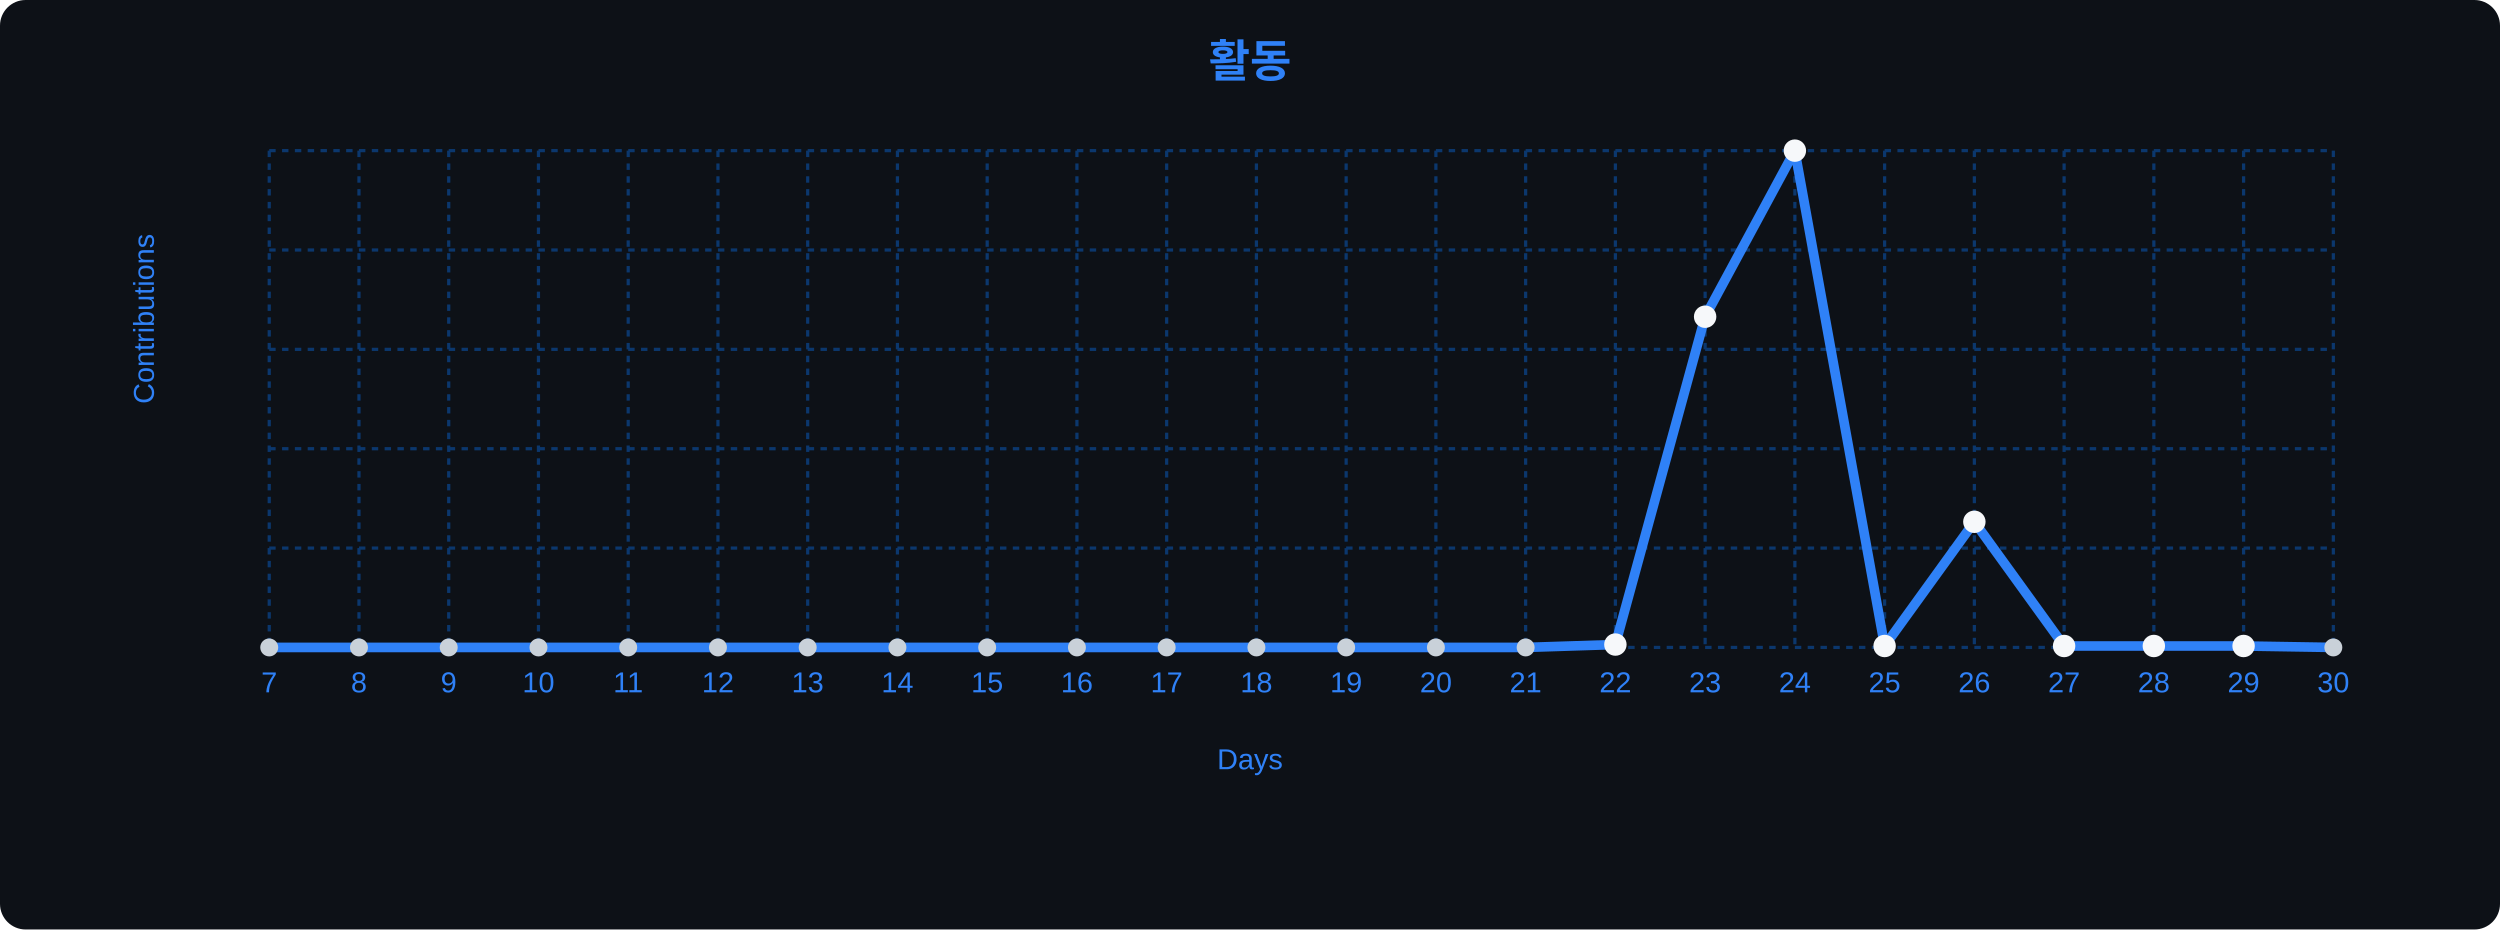
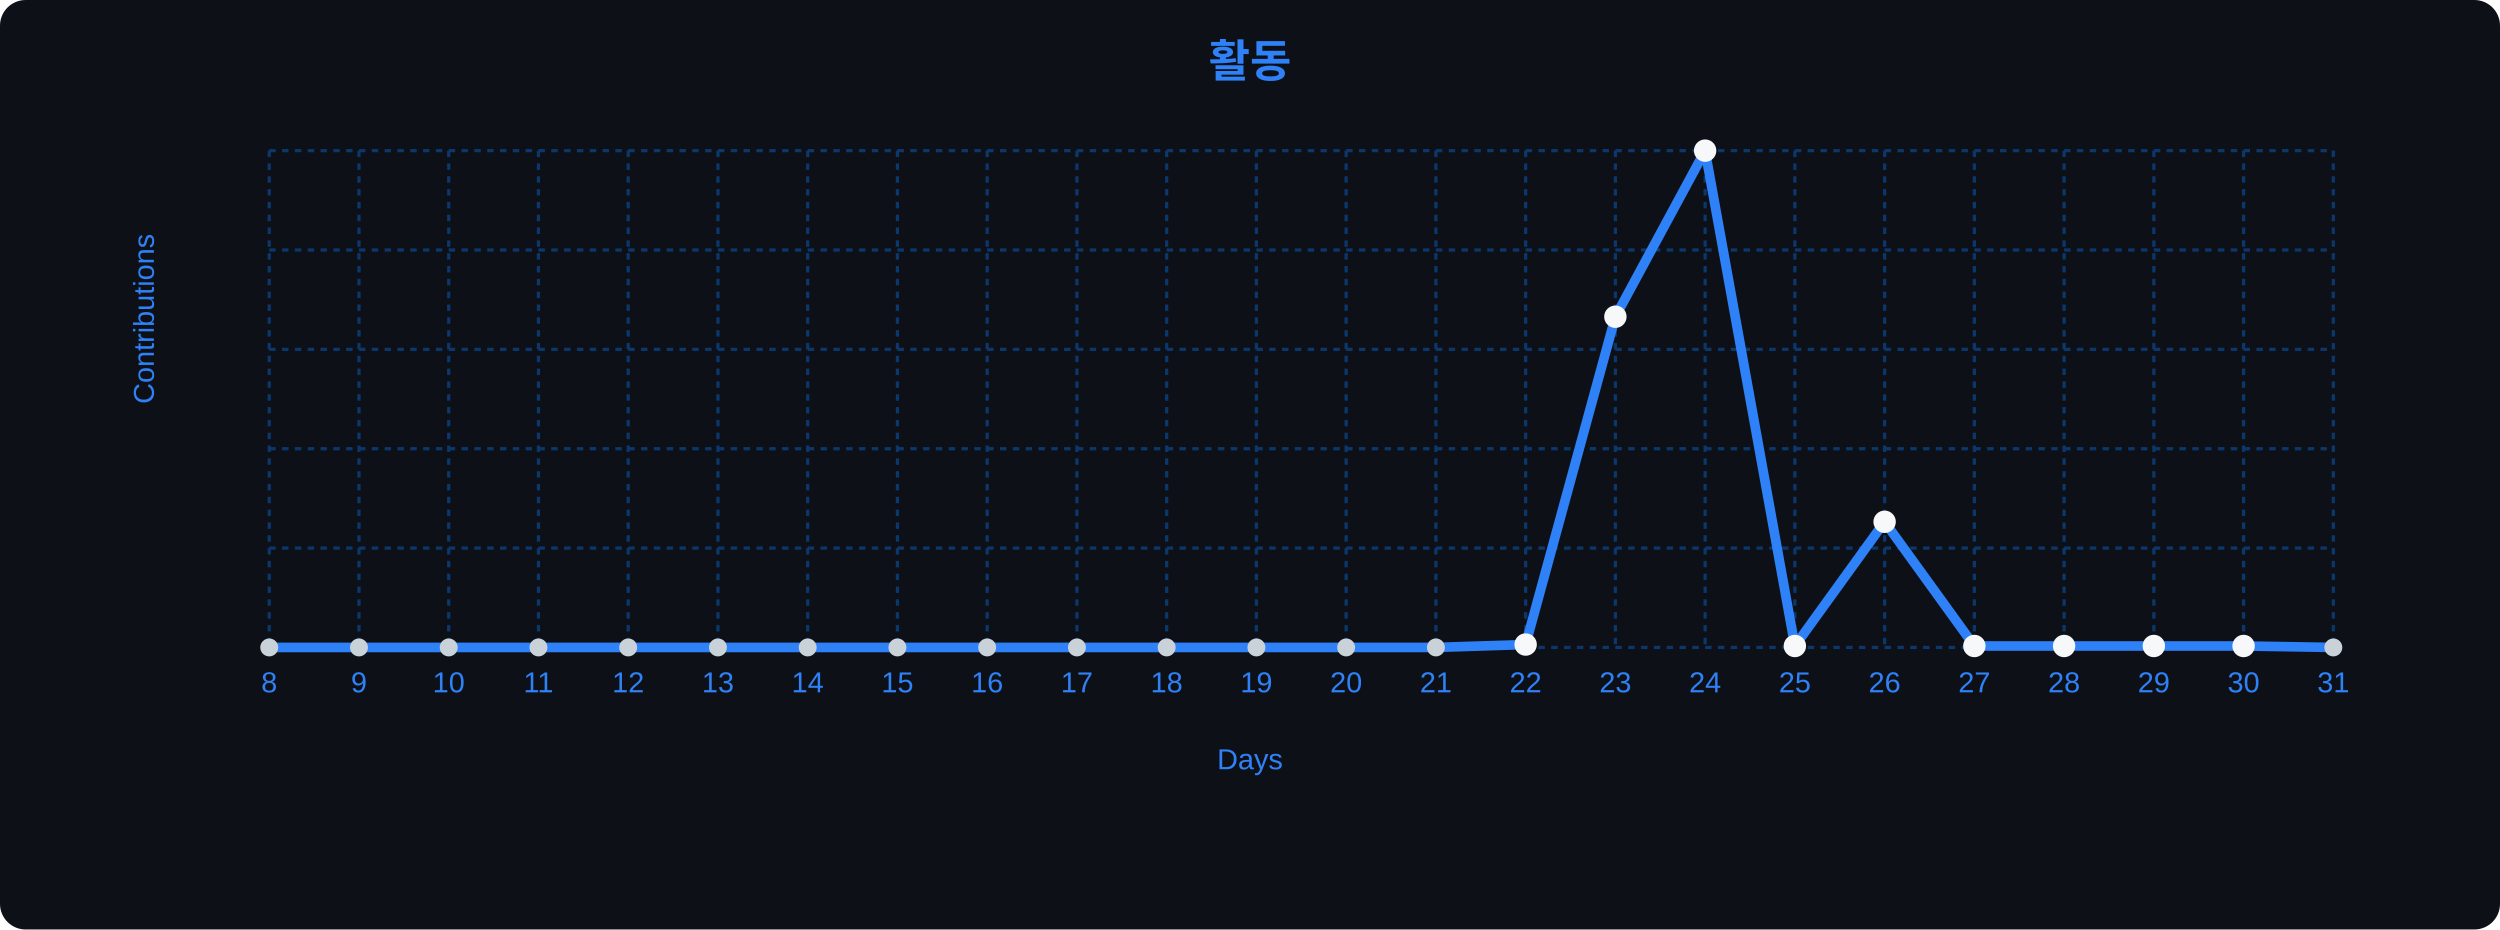
<svg xmlns="http://www.w3.org/2000/svg" width="780" height="290" viewBox="0 0 780 290" fill="none" role="img" aria-label="exotickic activity graph">
  <style>
    .bg { fill: #0d1117; }
    .title { font: 600 14px Segoe UI, Arial, sans-serif; fill: #2f81f7; }
    .axis { font: 9px Segoe UI, Arial, sans-serif; fill: #2f81f7; }
    .grid { stroke: #0b376d; stroke-width: 1; stroke-dasharray: 2 2; }
    .line { fill: none; stroke: #2f81f7; stroke-width: 3; stroke-linecap: round; stroke-linejoin: round; }
  </style>
  <rect class="bg" width="780" height="290" rx="8" />
  <text x="390" y="24" class="title" text-anchor="middle">활동</text>
  <line x1="84" y1="47" x2="728" y2="47" class="grid" />
  <line x1="84" y1="78" x2="728" y2="78" class="grid" />
  <line x1="84" y1="109" x2="728" y2="109" class="grid" />
  <line x1="84" y1="140" x2="728" y2="140" class="grid" />
  <line x1="84" y1="171" x2="728" y2="171" class="grid" />
  <line x1="84" y1="202" x2="728" y2="202" class="grid" />
  <line x1="84" y1="47" x2="84" y2="202" class="grid" />
  <line x1="112" y1="47" x2="112" y2="202" class="grid" />
  <line x1="140" y1="47" x2="140" y2="202" class="grid" />
  <line x1="168" y1="47" x2="168" y2="202" class="grid" />
  <line x1="196" y1="47" x2="196" y2="202" class="grid" />
  <line x1="224" y1="47" x2="224" y2="202" class="grid" />
  <line x1="252" y1="47" x2="252" y2="202" class="grid" />
  <line x1="280" y1="47" x2="280" y2="202" class="grid" />
  <line x1="308" y1="47" x2="308" y2="202" class="grid" />
  <line x1="336" y1="47" x2="336" y2="202" class="grid" />
  <line x1="364" y1="47" x2="364" y2="202" class="grid" />
  <line x1="392" y1="47" x2="392" y2="202" class="grid" />
  <line x1="420" y1="47" x2="420" y2="202" class="grid" />
  <line x1="448" y1="47" x2="448" y2="202" class="grid" />
  <line x1="476" y1="47" x2="476" y2="202" class="grid" />
  <line x1="504" y1="47" x2="504" y2="202" class="grid" />
  <line x1="532" y1="47" x2="532" y2="202" class="grid" />
  <line x1="560" y1="47" x2="560" y2="202" class="grid" />
  <line x1="588" y1="47" x2="588" y2="202" class="grid" />
  <line x1="616" y1="47" x2="616" y2="202" class="grid" />
  <line x1="644" y1="47" x2="644" y2="202" class="grid" />
  <line x1="672" y1="47" x2="672" y2="202" class="grid" />
  <line x1="700" y1="47" x2="700" y2="202" class="grid" />
  <line x1="728" y1="47" x2="728" y2="202" class="grid" />
  <text x="48" y="126" class="axis" transform="rotate(-90 48 126)">Contributions</text>
  <text x="390" y="240" class="axis" text-anchor="middle">Days</text>
-   <polyline class="line" points="84.00,202.00 112.00,202.00 140.00,202.00 168.00,202.00 196.00,202.00 224.00,202.00 252.00,202.00 280.00,202.00 308.00,202.00 336.00,202.00 364.00,202.00 392.00,202.00 420.00,202.00 448.00,202.00 476.00,202.00 504.00,201.10 532.00,98.82 560.00,47.00 588.00,201.55 616.00,162.80 644.00,201.55 672.00,201.55 700.00,201.55 728.00,202.00" />
+   <polyline class="line" points="84.00,202.00 112.00,202.00 140.00,202.00 168.00,202.00 196.00,202.00 224.00,202.00 252.00,202.00 280.00,202.00 308.00,202.00 336.00,202.00 364.00,202.00 392.00,202.00 420.00,202.00 448.00,202.00 476.00,201.10 504.00,98.82 532.00,47.00 560.00,201.55 588.00,162.80 616.00,201.55 644.00,201.55 672.00,201.55 700.00,201.55 728.00,202.00" />
  <circle cx="84" cy="202" r="2.8" fill="#c9d1d9" />
  <circle cx="112" cy="202" r="2.8" fill="#c9d1d9" />
  <circle cx="140" cy="202" r="2.8" fill="#c9d1d9" />
  <circle cx="168" cy="202" r="2.8" fill="#c9d1d9" />
  <circle cx="196" cy="202" r="2.8" fill="#c9d1d9" />
  <circle cx="224" cy="202" r="2.8" fill="#c9d1d9" />
  <circle cx="252" cy="202" r="2.8" fill="#c9d1d9" />
  <circle cx="280" cy="202" r="2.8" fill="#c9d1d9" />
  <circle cx="308" cy="202" r="2.8" fill="#c9d1d9" />
  <circle cx="336" cy="202" r="2.8" fill="#c9d1d9" />
  <circle cx="364" cy="202" r="2.8" fill="#c9d1d9" />
  <circle cx="392" cy="202" r="2.8" fill="#c9d1d9" />
  <circle cx="420" cy="202" r="2.8" fill="#c9d1d9" />
  <circle cx="448" cy="202" r="2.8" fill="#c9d1d9" />
-   <circle cx="476" cy="202" r="2.8" fill="#c9d1d9" />
-   <circle cx="504" cy="201.099" r="3.5" fill="#f6f8fa" />
-   <circle cx="532" cy="98.817" r="3.5" fill="#f6f8fa" />
-   <circle cx="560" cy="47" r="3.5" fill="#f6f8fa" />
-   <circle cx="588" cy="201.549" r="3.5" fill="#f6f8fa" />
-   <circle cx="616" cy="162.799" r="3.5" fill="#f6f8fa" />
+   <circle cx="476" cy="201.099" r="3.5" fill="#f6f8fa" />
+   <circle cx="504" cy="98.817" r="3.5" fill="#f6f8fa" />
+   <circle cx="532" cy="47" r="3.5" fill="#f6f8fa" />
+   <circle cx="560" cy="201.549" r="3.5" fill="#f6f8fa" />
+   <circle cx="588" cy="162.799" r="3.5" fill="#f6f8fa" />
+   <circle cx="616" cy="201.549" r="3.5" fill="#f6f8fa" />
  <circle cx="644" cy="201.549" r="3.5" fill="#f6f8fa" />
  <circle cx="672" cy="201.549" r="3.5" fill="#f6f8fa" />
  <circle cx="700" cy="201.549" r="3.5" fill="#f6f8fa" />
  <circle cx="728" cy="202" r="2.8" fill="#c9d1d9" />
-   <text x="84" y="216" class="axis" text-anchor="middle">7</text>
-   <text x="112" y="216" class="axis" text-anchor="middle">8</text>
-   <text x="140" y="216" class="axis" text-anchor="middle">9</text>
-   <text x="168" y="216" class="axis" text-anchor="middle">10</text>
-   <text x="196" y="216" class="axis" text-anchor="middle">11</text>
-   <text x="224" y="216" class="axis" text-anchor="middle">12</text>
-   <text x="252" y="216" class="axis" text-anchor="middle">13</text>
-   <text x="280" y="216" class="axis" text-anchor="middle">14</text>
-   <text x="308" y="216" class="axis" text-anchor="middle">15</text>
-   <text x="336" y="216" class="axis" text-anchor="middle">16</text>
-   <text x="364" y="216" class="axis" text-anchor="middle">17</text>
-   <text x="392" y="216" class="axis" text-anchor="middle">18</text>
-   <text x="420" y="216" class="axis" text-anchor="middle">19</text>
-   <text x="448" y="216" class="axis" text-anchor="middle">20</text>
-   <text x="476" y="216" class="axis" text-anchor="middle">21</text>
-   <text x="504" y="216" class="axis" text-anchor="middle">22</text>
-   <text x="532" y="216" class="axis" text-anchor="middle">23</text>
-   <text x="560" y="216" class="axis" text-anchor="middle">24</text>
-   <text x="588" y="216" class="axis" text-anchor="middle">25</text>
-   <text x="616" y="216" class="axis" text-anchor="middle">26</text>
-   <text x="644" y="216" class="axis" text-anchor="middle">27</text>
-   <text x="672" y="216" class="axis" text-anchor="middle">28</text>
-   <text x="700" y="216" class="axis" text-anchor="middle">29</text>
-   <text x="728" y="216" class="axis" text-anchor="middle">30</text>
+   <text x="84" y="216" class="axis" text-anchor="middle">8</text>
+   <text x="112" y="216" class="axis" text-anchor="middle">9</text>
+   <text x="140" y="216" class="axis" text-anchor="middle">10</text>
+   <text x="168" y="216" class="axis" text-anchor="middle">11</text>
+   <text x="196" y="216" class="axis" text-anchor="middle">12</text>
+   <text x="224" y="216" class="axis" text-anchor="middle">13</text>
+   <text x="252" y="216" class="axis" text-anchor="middle">14</text>
+   <text x="280" y="216" class="axis" text-anchor="middle">15</text>
+   <text x="308" y="216" class="axis" text-anchor="middle">16</text>
+   <text x="336" y="216" class="axis" text-anchor="middle">17</text>
+   <text x="364" y="216" class="axis" text-anchor="middle">18</text>
+   <text x="392" y="216" class="axis" text-anchor="middle">19</text>
+   <text x="420" y="216" class="axis" text-anchor="middle">20</text>
+   <text x="448" y="216" class="axis" text-anchor="middle">21</text>
+   <text x="476" y="216" class="axis" text-anchor="middle">22</text>
+   <text x="504" y="216" class="axis" text-anchor="middle">23</text>
+   <text x="532" y="216" class="axis" text-anchor="middle">24</text>
+   <text x="560" y="216" class="axis" text-anchor="middle">25</text>
+   <text x="588" y="216" class="axis" text-anchor="middle">26</text>
+   <text x="616" y="216" class="axis" text-anchor="middle">27</text>
+   <text x="644" y="216" class="axis" text-anchor="middle">28</text>
+   <text x="672" y="216" class="axis" text-anchor="middle">29</text>
+   <text x="700" y="216" class="axis" text-anchor="middle">30</text>
+   <text x="728" y="216" class="axis" text-anchor="middle">31</text>
</svg>
